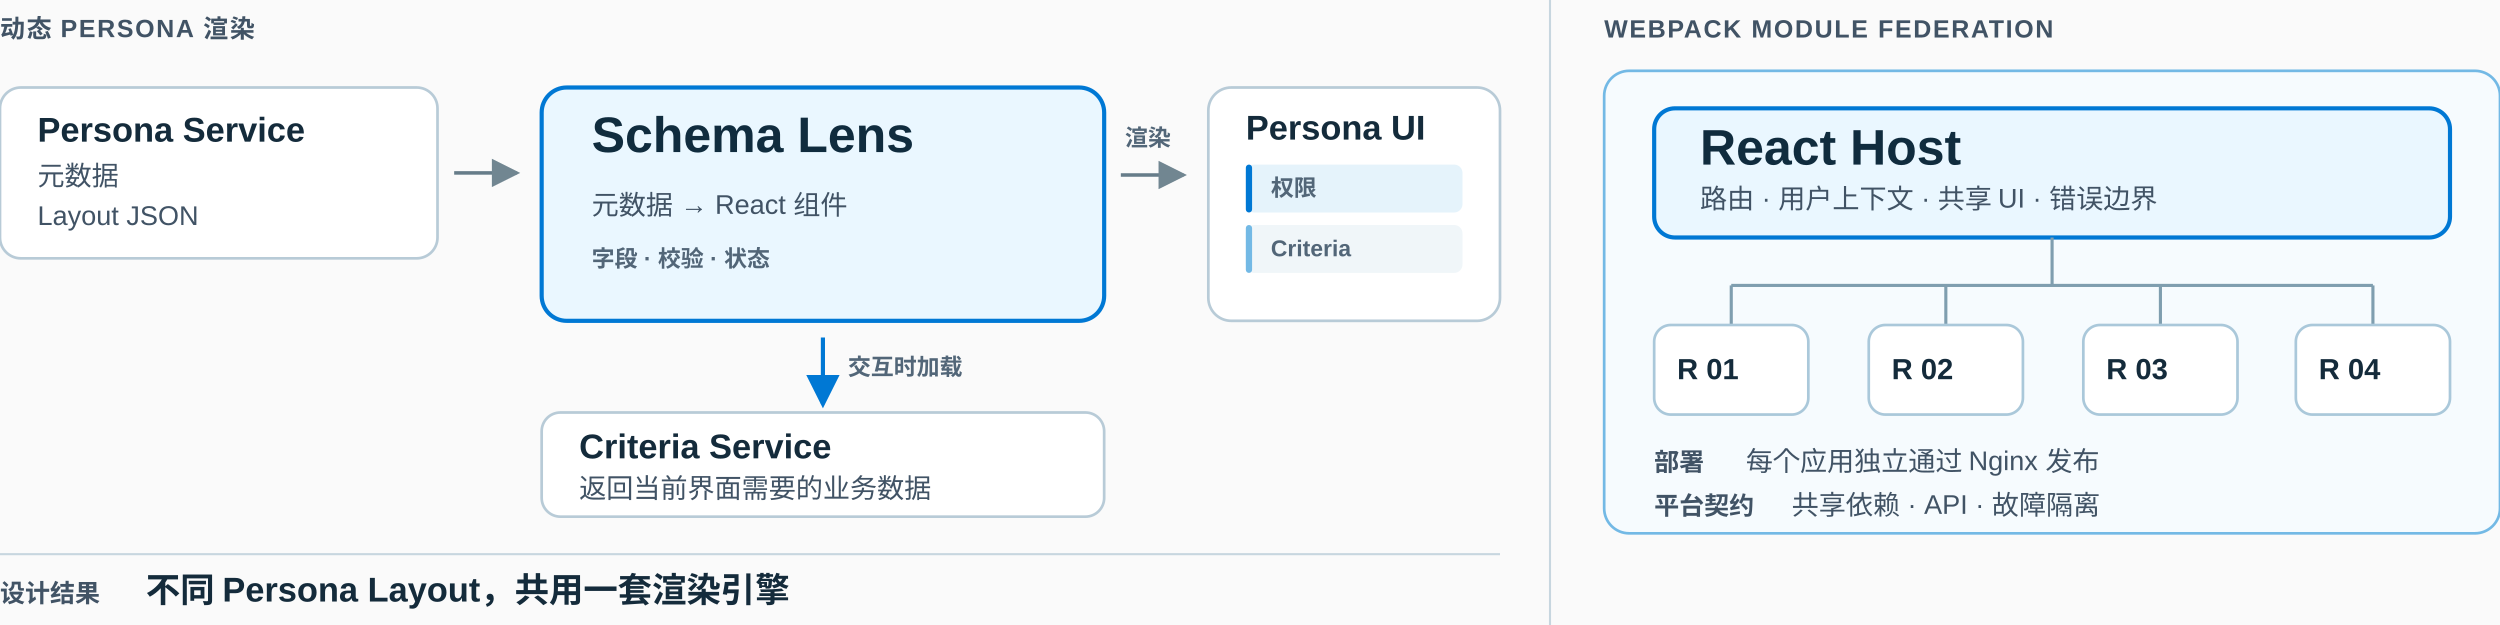
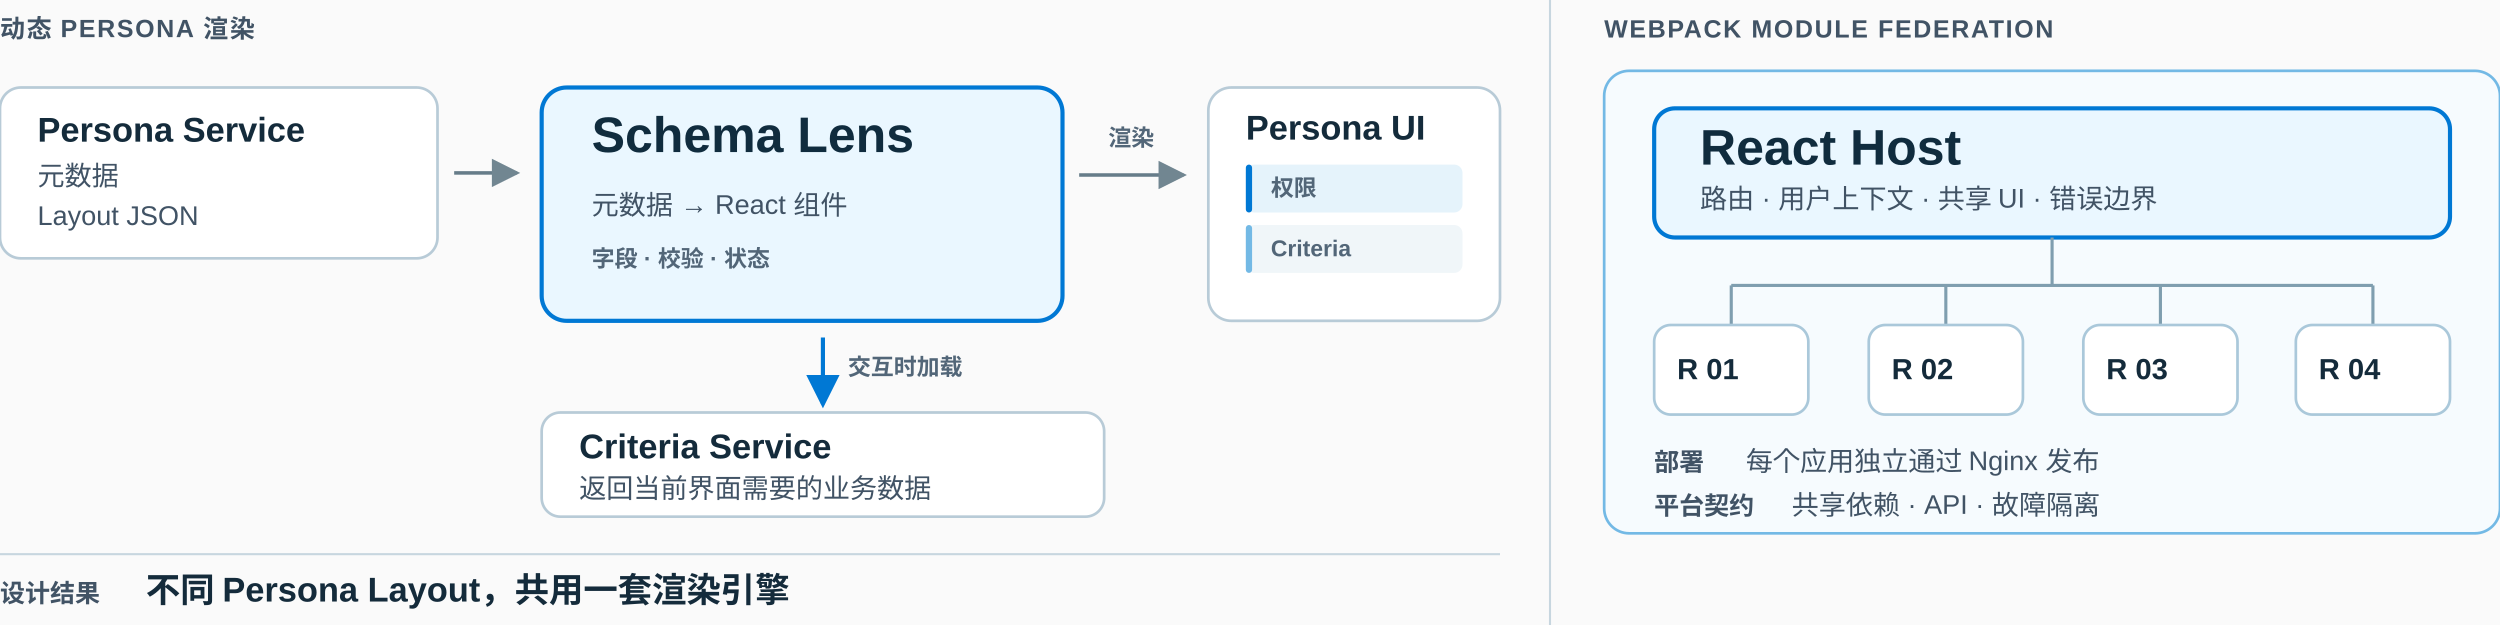
<svg xmlns="http://www.w3.org/2000/svg" width="1200" height="300" viewBox="0 0 1200 300" role="img" aria-labelledby="title desc">
  <defs>
    <marker id="arrow" markerWidth="8" markerHeight="8" refX="7" refY="4" orient="auto">
      <path d="M0 0L8 4L0 8Z" fill="#718691" />
    </marker>
    <marker id="blueArrow" markerWidth="8" markerHeight="8" refX="7" refY="4" orient="auto">
      <path d="M0 0L8 4L0 8Z" fill="#0078d4" />
    </marker>
    <style>
      .eyebrow{font:700 12px Arial,"PingFang SC","Microsoft YaHei",sans-serif;letter-spacing:.065em;fill:#415365}.title{font:700 16.5px Arial,"PingFang SC","Microsoft YaHei",sans-serif;fill:#142b3b}.hero{font:700 24px Arial,"PingFang SC","Microsoft YaHei",sans-serif;fill:#102c3e}.sub{font:400 13px Arial,"PingFang SC","Microsoft YaHei",sans-serif;fill:#415365}.small{font:600 11px Arial,"PingFang SC","Microsoft YaHei",sans-serif;fill:#526678}.node{fill:#fff;stroke:#b8cbd7;stroke-width:1.3}.focus{fill:#eaf7ff;stroke:#0078d4;stroke-width:2}.zone{fill:#f6fbfe;stroke:#73b9e5;stroke-width:1.3}.line{stroke:#667c89;stroke-width:1.7;fill:none;marker-end:url(#arrow)}.blueLine{stroke:#0078d4;stroke-width:2;fill:none;marker-end:url(#blueArrow)}.icon{fill:none;stroke:#0078d4;stroke-width:1.9;stroke-linecap:round;stroke-linejoin:round}.remote{fill:#fff;stroke:#aac8da;stroke-width:1.3}.remoteTitle{font:700 14px Arial,"PingFang SC","Microsoft YaHei",sans-serif;fill:#142b3b}.footer{font:700 12px Arial,"PingFang SC","Microsoft YaHei",sans-serif;fill:#415365}
    </style>
  </defs>
  <rect width="1200" height="300" fill="#fafafa" />
  <text class="eyebrow" x="0" y="18">动态 PERSONA 渲染</text>
  <rect class="node" x="0" y="42" width="210" height="82" rx="10" />
  <text class="title" x="18" y="68">Persona Service</text>
  <text class="sub" x="18" y="89">元数据</text>
  <text class="sub" x="18" y="108">Layout JSON</text>
  <path class="line" d="M218 83H248" />
-   <rect class="focus" x="260" y="42" width="270" height="112" rx="12" />
+   <rect class="focus" x="260" y="42" width="250" height="112" rx="12" />
  <text class="hero" x="284" y="73">Schema Lens</text>
  <text class="sub" x="284" y="103">元数据 → React 组件</text>
  <text class="small" x="284" y="128">字段 · 校验 · 状态</text>
-   <text class="small" x="540" y="70">渲染</text>
-   <path class="line" d="M538 84H568" />
+   <text class="small" x="532" y="70">渲染</text>
+   <path class="line" d="M518 84H568" />
  <rect class="node" x="580" y="42" width="140" height="112" rx="11" />
  <text class="title" x="598" y="67">Persona UI</text>
  <rect x="598" y="79" width="104" height="23" rx="4" fill="#e5f3fb" />
  <rect x="598" y="79" width="3" height="23" rx="1.5" fill="#0078d4" />
  <text class="small" x="610" y="94">权限</text>
  <rect x="598" y="108" width="104" height="23" rx="4" fill="#f0f6f9" />
  <rect x="598" y="108" width="3" height="23" rx="1.5" fill="#73b9e5" />
  <text class="small" x="610" y="123">Criteria</text>
  <path class="blueLine" d="M395 162V194" />
  <text class="small" x="407" y="180">交互时加载</text>
  <rect class="node" x="260" y="198" width="270" height="50" rx="9" />
  <text class="title" x="278" y="220">Criteria Service</text>
  <text class="sub" x="278" y="239">返回当前界面需要的业务数据</text>
  <line x1="0" y1="266" x2="720" y2="266" stroke="#c7d6df" />
  <text class="footer" x="0" y="289">设计结果</text>
  <text class="title" x="70" y="289">不同 Persona Layout，共用一套渲染引擎</text>
  <line x1="744" y1="0" x2="744" y2="300" stroke="#c7d6df" />
  <text class="eyebrow" x="770" y="18">WEBPACK MODULE FEDERATION</text>
  <rect class="zone" x="770" y="34" width="430" height="222" rx="12" />
  <rect class="focus" x="794" y="52" width="382" height="62" rx="10" />
  <text class="hero" x="816" y="79">React Host</text>
  <text class="sub" x="816" y="100">路由 · 用户上下文 · 共享 UI · 错误边界</text>
  <path d="M985 114V137M831 137H1139M831 137V156M934 137V156M1037 137V156M1139 137V156" stroke="#7f9eaf" stroke-width="1.5" fill="none" />
  <rect class="remote" x="794" y="156" width="74" height="43" rx="8" />
  <text class="remoteTitle" x="805" y="182">R 01</text>
  <rect class="remote" x="897" y="156" width="74" height="43" rx="8" />
  <text class="remoteTitle" x="908" y="182">R 02</text>
  <rect class="remote" x="1000" y="156" width="74" height="43" rx="8" />
  <text class="remoteTitle" x="1011" y="182">R 03</text>
  <rect class="remote" x="1102" y="156" width="74" height="43" rx="8" />
  <text class="remoteTitle" x="1113" y="182">R 04</text>
  <text class="footer" x="794" y="226">部署</text>
  <text class="sub" x="838" y="226">每个应用独立通过 Nginx 发布</text>
  <text class="footer" x="794" y="247">平台契约</text>
  <text class="sub" x="860" y="247">共享依赖 · API · 故障隔离</text>
</svg>
